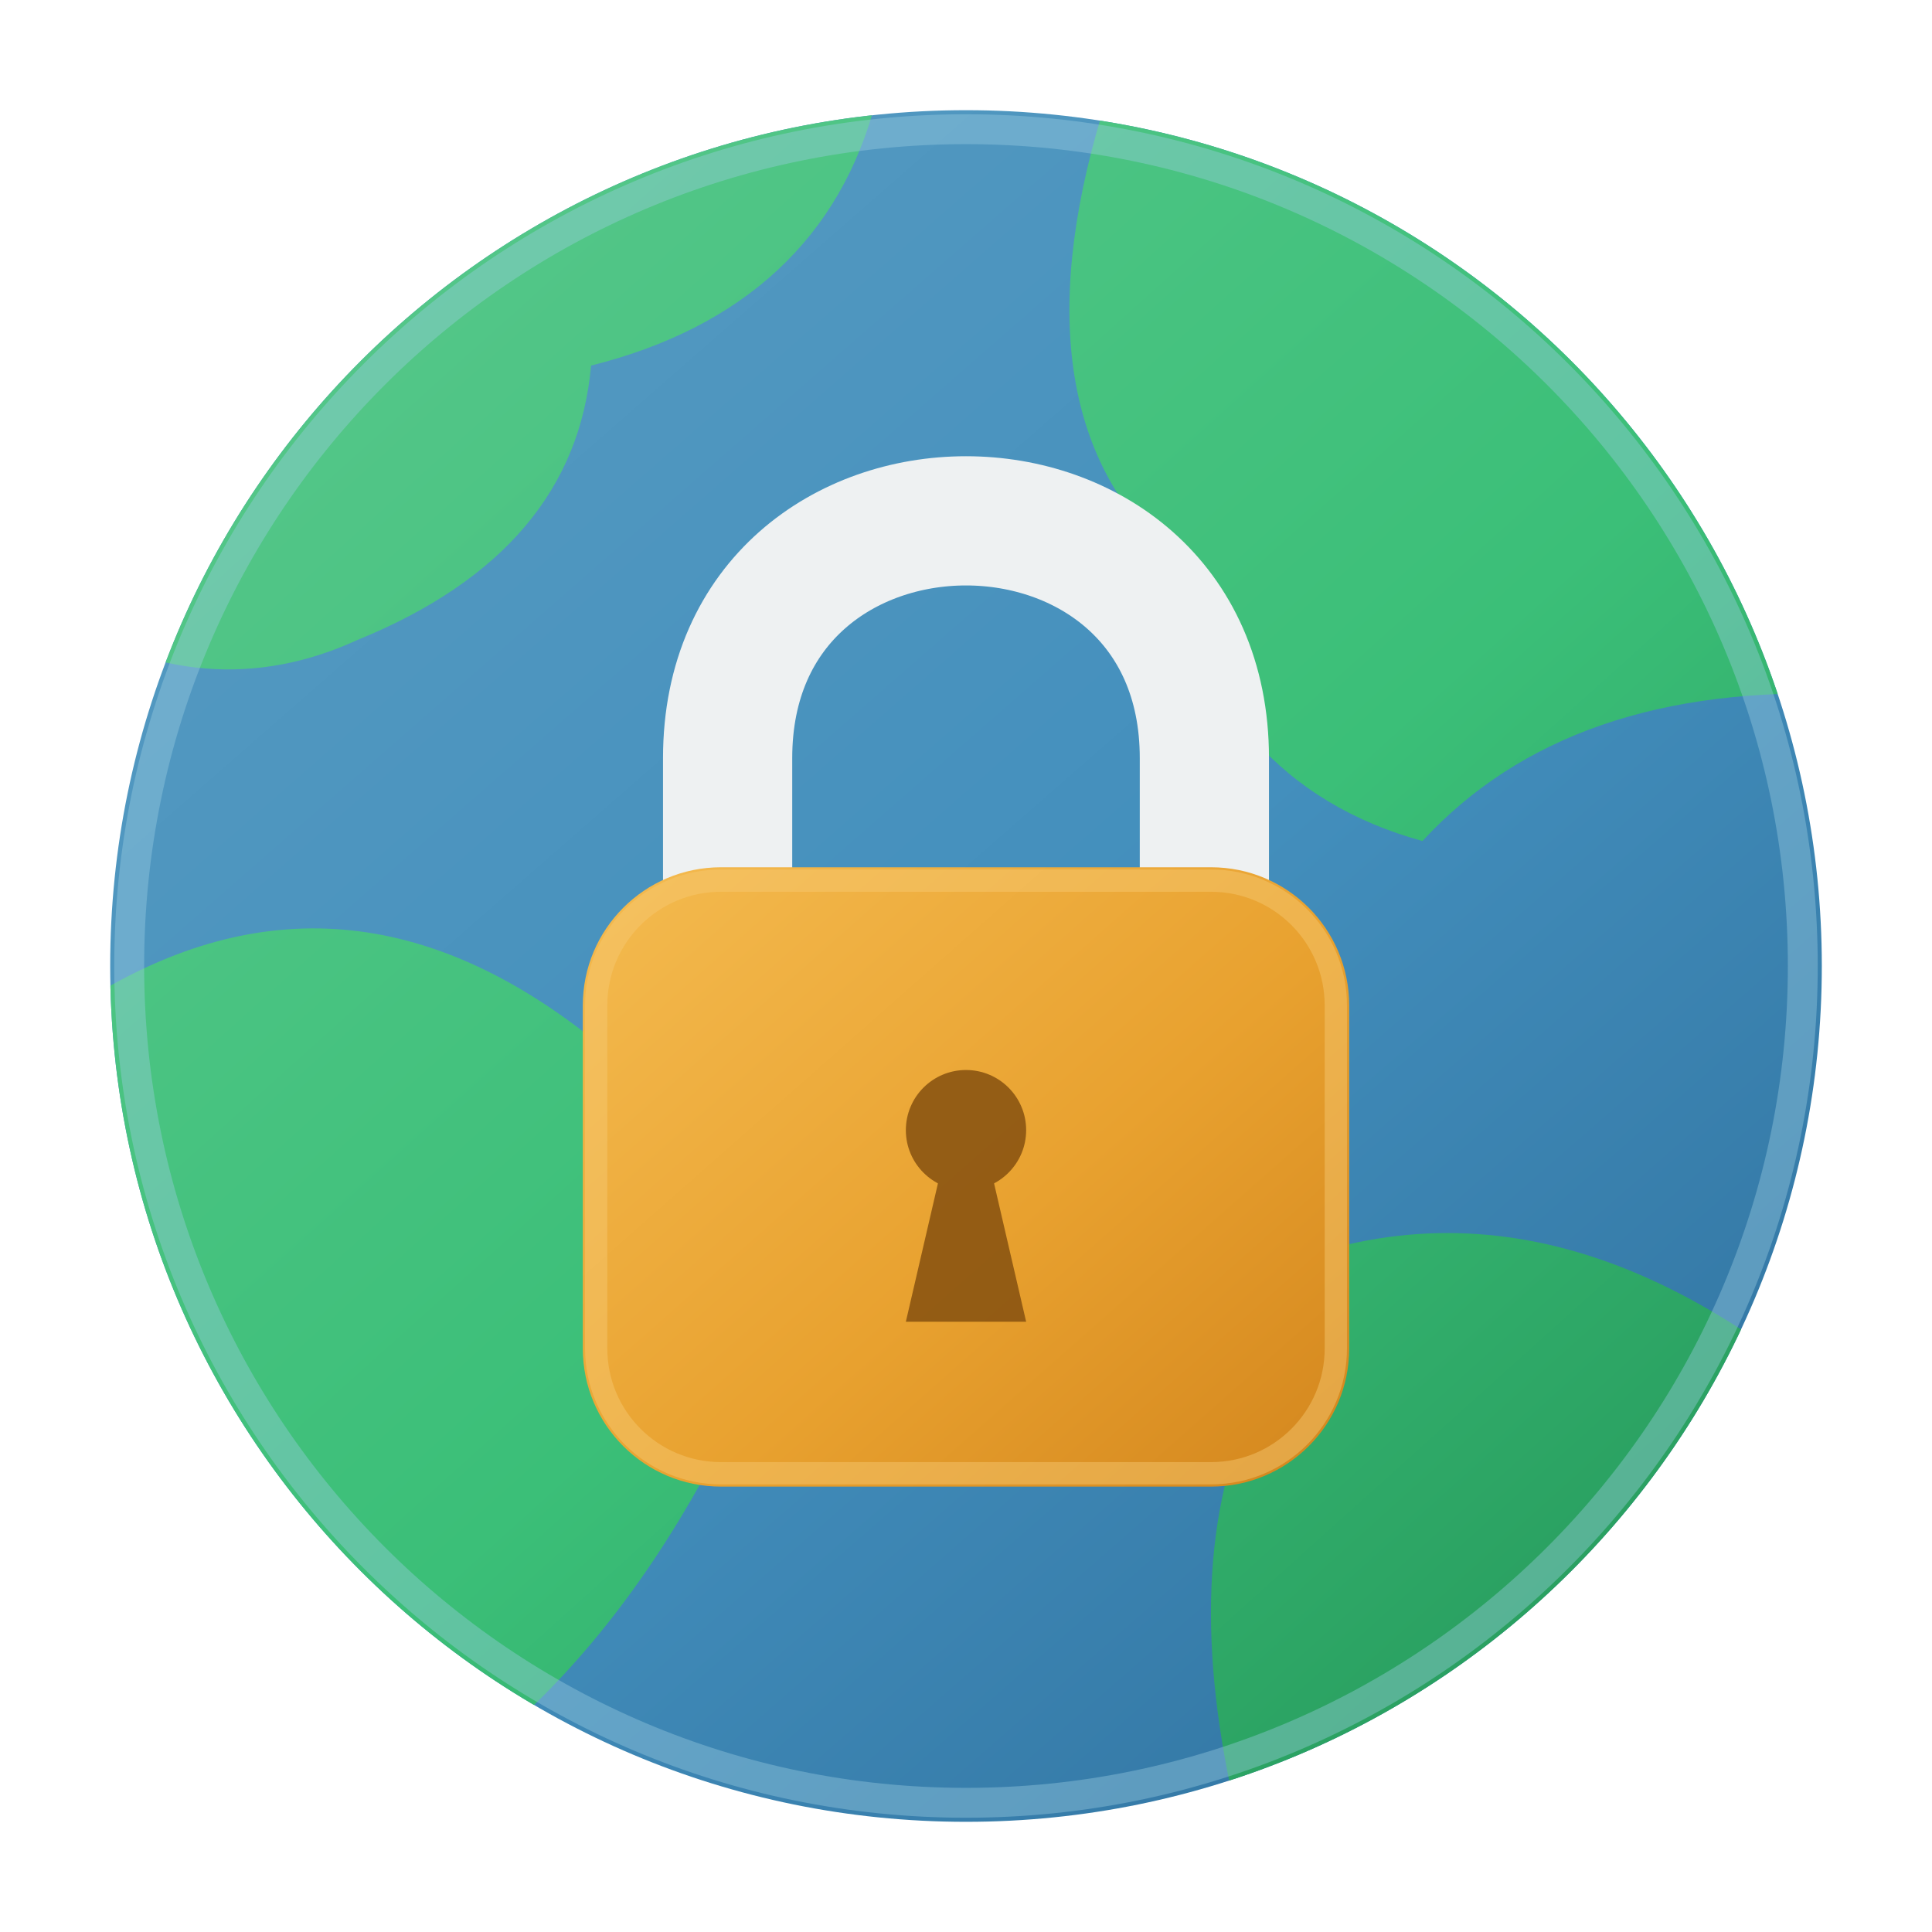
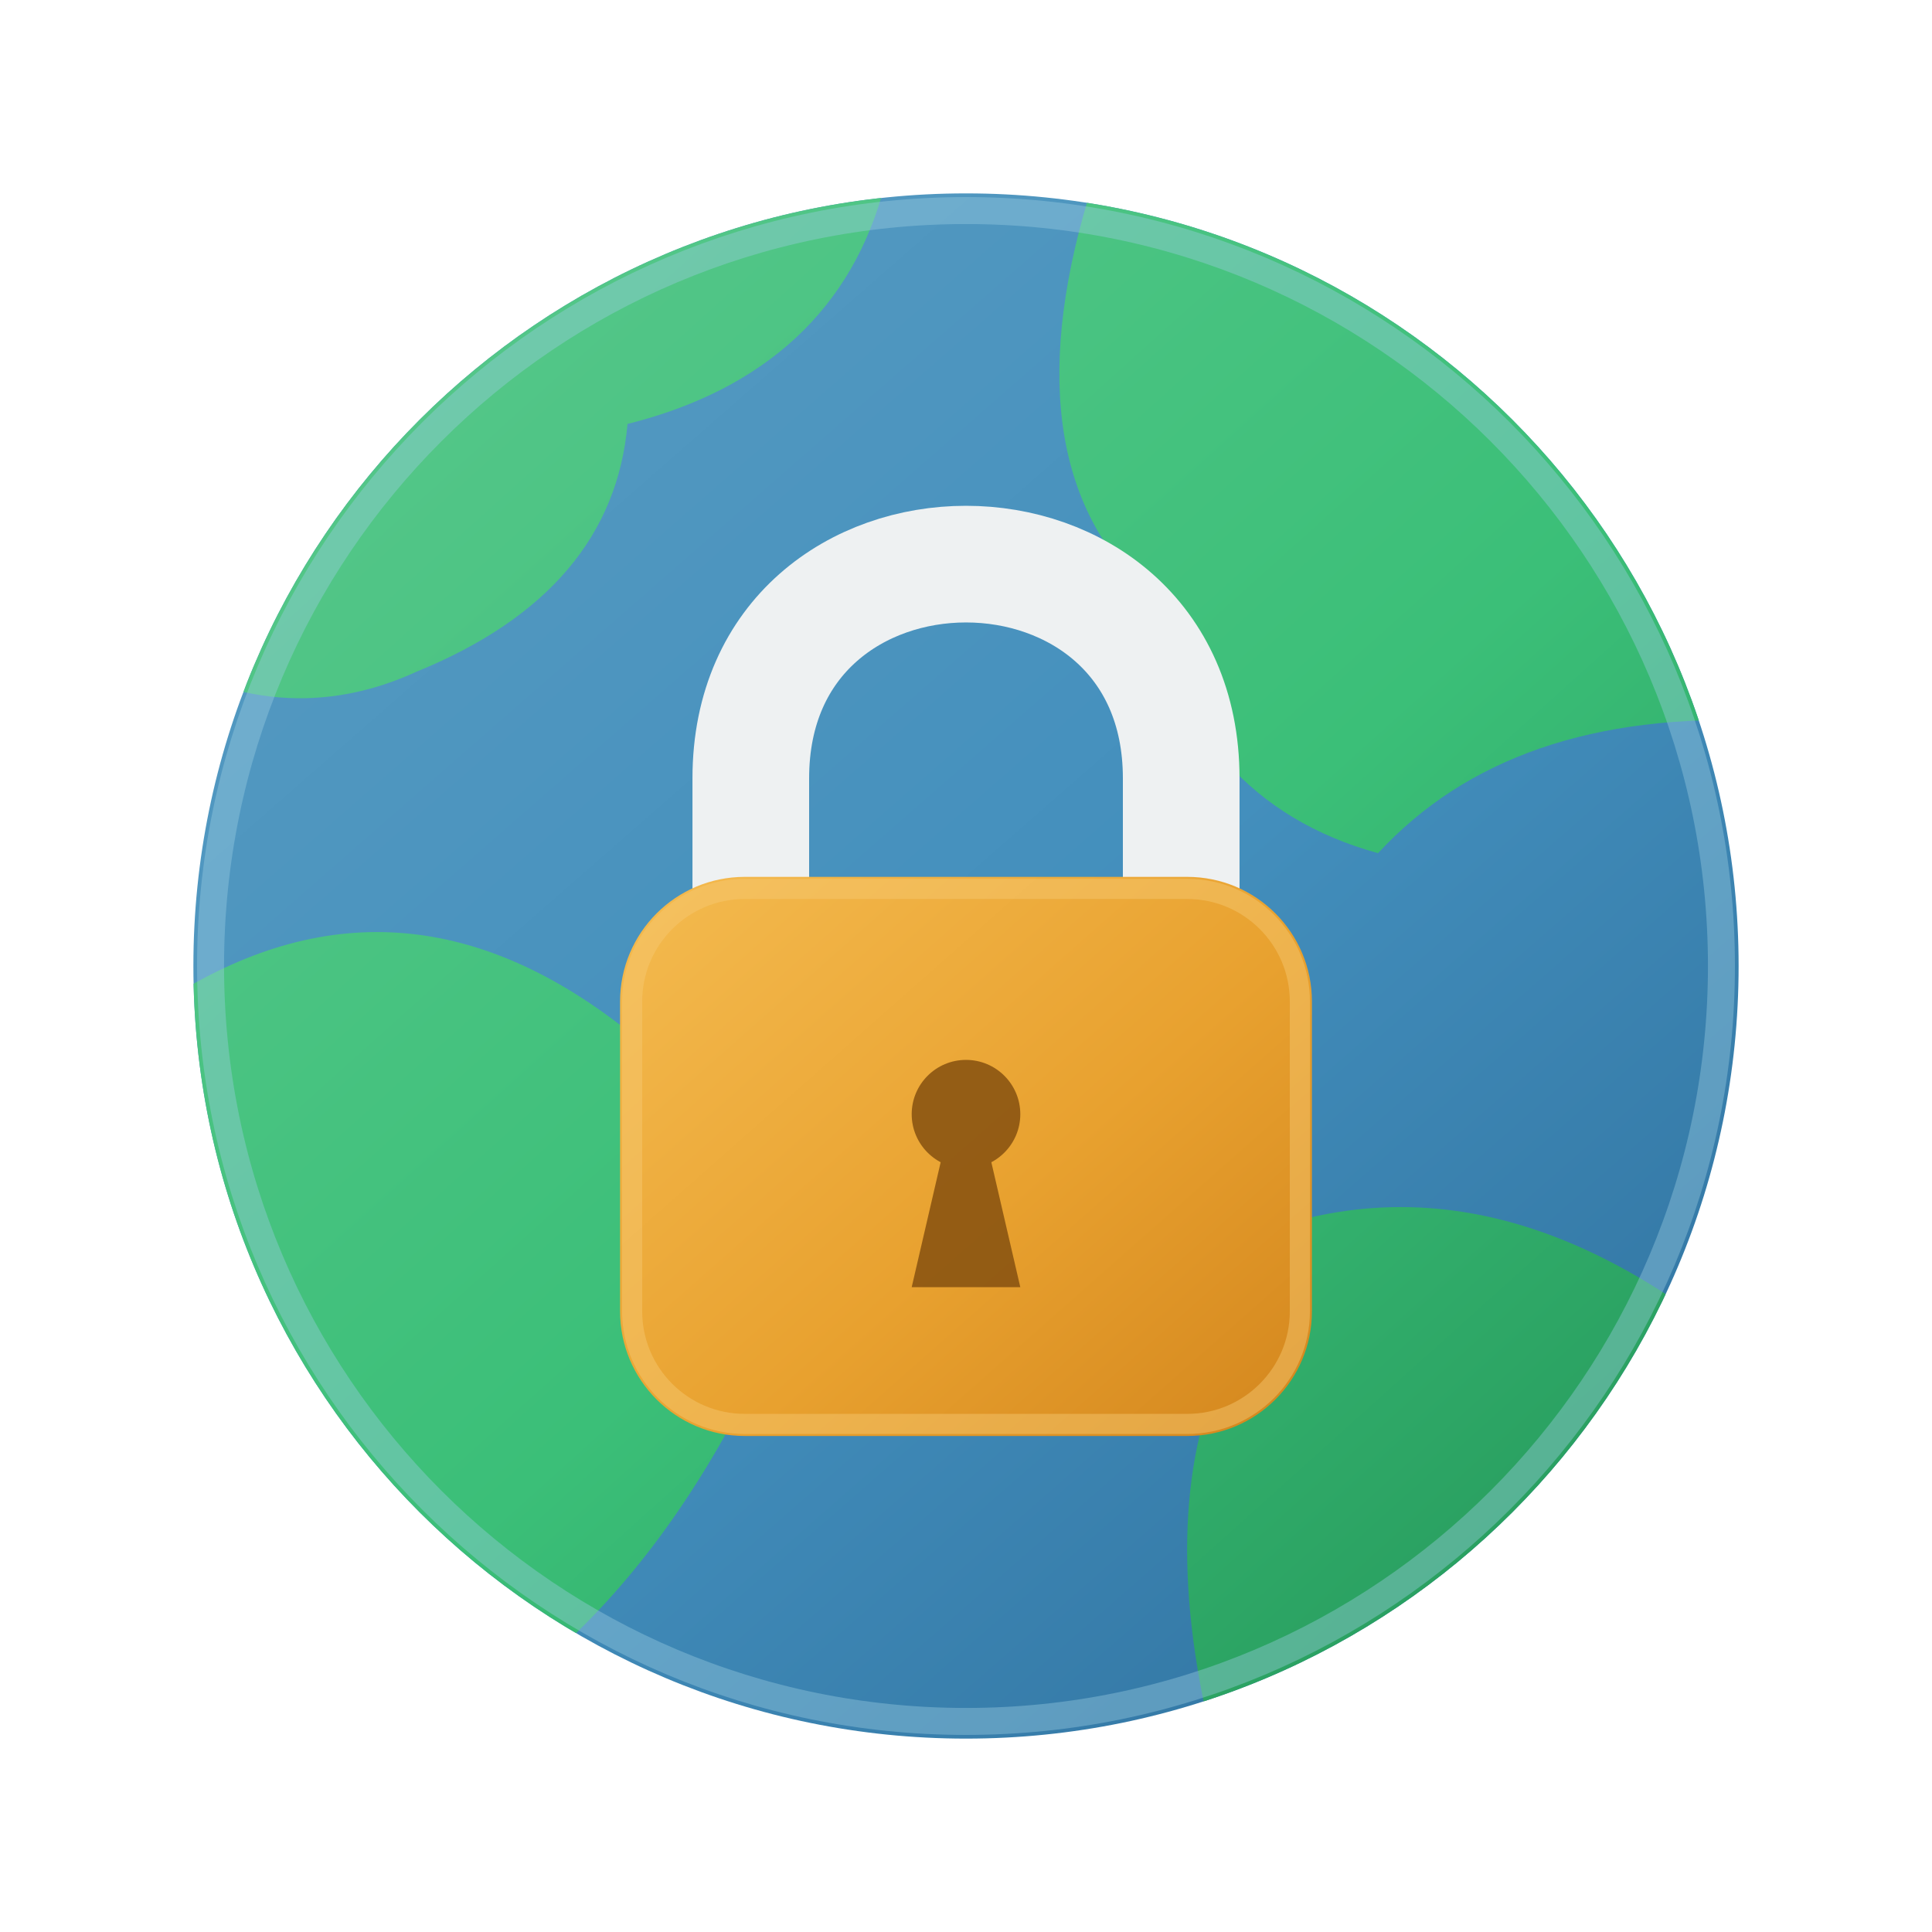
<svg xmlns="http://www.w3.org/2000/svg" width="1024" height="1024" viewBox="0 0 1024 1024">
  <defs>
    <linearGradient id="ocean" x1="245" y1="170" x2="770" y2="770" gradientUnits="userSpaceOnUse">
      <stop stop-color="#579bc1" />
      <stop offset=".52" stop-color="#438fbd" />
      <stop offset="1" stop-color="#2f719e" />
    </linearGradient>
    <linearGradient id="land" x1="260" y1="190" x2="750" y2="735" gradientUnits="userSpaceOnUse">
      <stop stop-color="#56c78a" />
      <stop offset=".55" stop-color="#3bbf78" />
      <stop offset="1" stop-color="#279b5d" />
    </linearGradient>
    <linearGradient id="lock" x1="385" y1="400" x2="650" y2="700" gradientUnits="userSpaceOnUse">
      <stop stop-color="#f3b84c" />
      <stop offset=".55" stop-color="#e8a12f" />
      <stop offset="1" stop-color="#d4871e" />
    </linearGradient>
    <clipPath id="globe-clip">
      <circle cx="512" cy="455" r="315" />
    </clipPath>
  </defs>
-   <g transform="translate(512 512) scale(1.44) translate(-512 -455)">
+   <g transform="translate(512 512) scale(1.3) translate(-512 -455)">
    <circle cx="512" cy="455" r="315" fill="url(#ocean)" />
    <g clip-path="url(#globe-clip)" fill="url(#land)">
      <path d="M177 326c74-121 177-185 302-190-13 51-49 84-105 98-4 45-32 79-86 101-37 17-75 14-111-9Z" />
      <path d="M564 135c129 18 229 103 273 220-69-3-121 15-157 54-51-14-83-50-95-107-38-36-45-92-21-167Z" />
      <path d="M189 467c63-39 125-34 187 16 57 25 73 73 48 144-45 90-108 146-189 166-58-88-73-197-46-326Z" />
      <path d="M612 572c78-38 157-18 238 59-45 89-122 144-231 164-20-67-22-122-7-165-22-17-22-36 0-58Z" />
    </g>
    <circle cx="512" cy="455" r="308" fill="none" stroke="#9ccde2" stroke-width="11" stroke-opacity=".4" />
    <g transform="translate(512 490) scale(.82) translate(-512 -490)">
      <path d="M405 429v-75c0-142 214-142 214 0v75" fill="none" stroke="#eef1f2" stroke-width="58" stroke-linecap="round" />
      <rect x="340" y="403" width="344" height="278" rx="62" fill="url(#lock)" />
      <rect x="346" y="409" width="332" height="266" rx="56" fill="none" stroke="#f7cb75" stroke-width="10" stroke-opacity=".45" />
      <g fill="#85500f" opacity=".85">
        <path d="M501 538h22l16 69h-54Z" />
        <circle cx="512" cy="521" r="27" />
      </g>
    </g>
  </g>
</svg>
